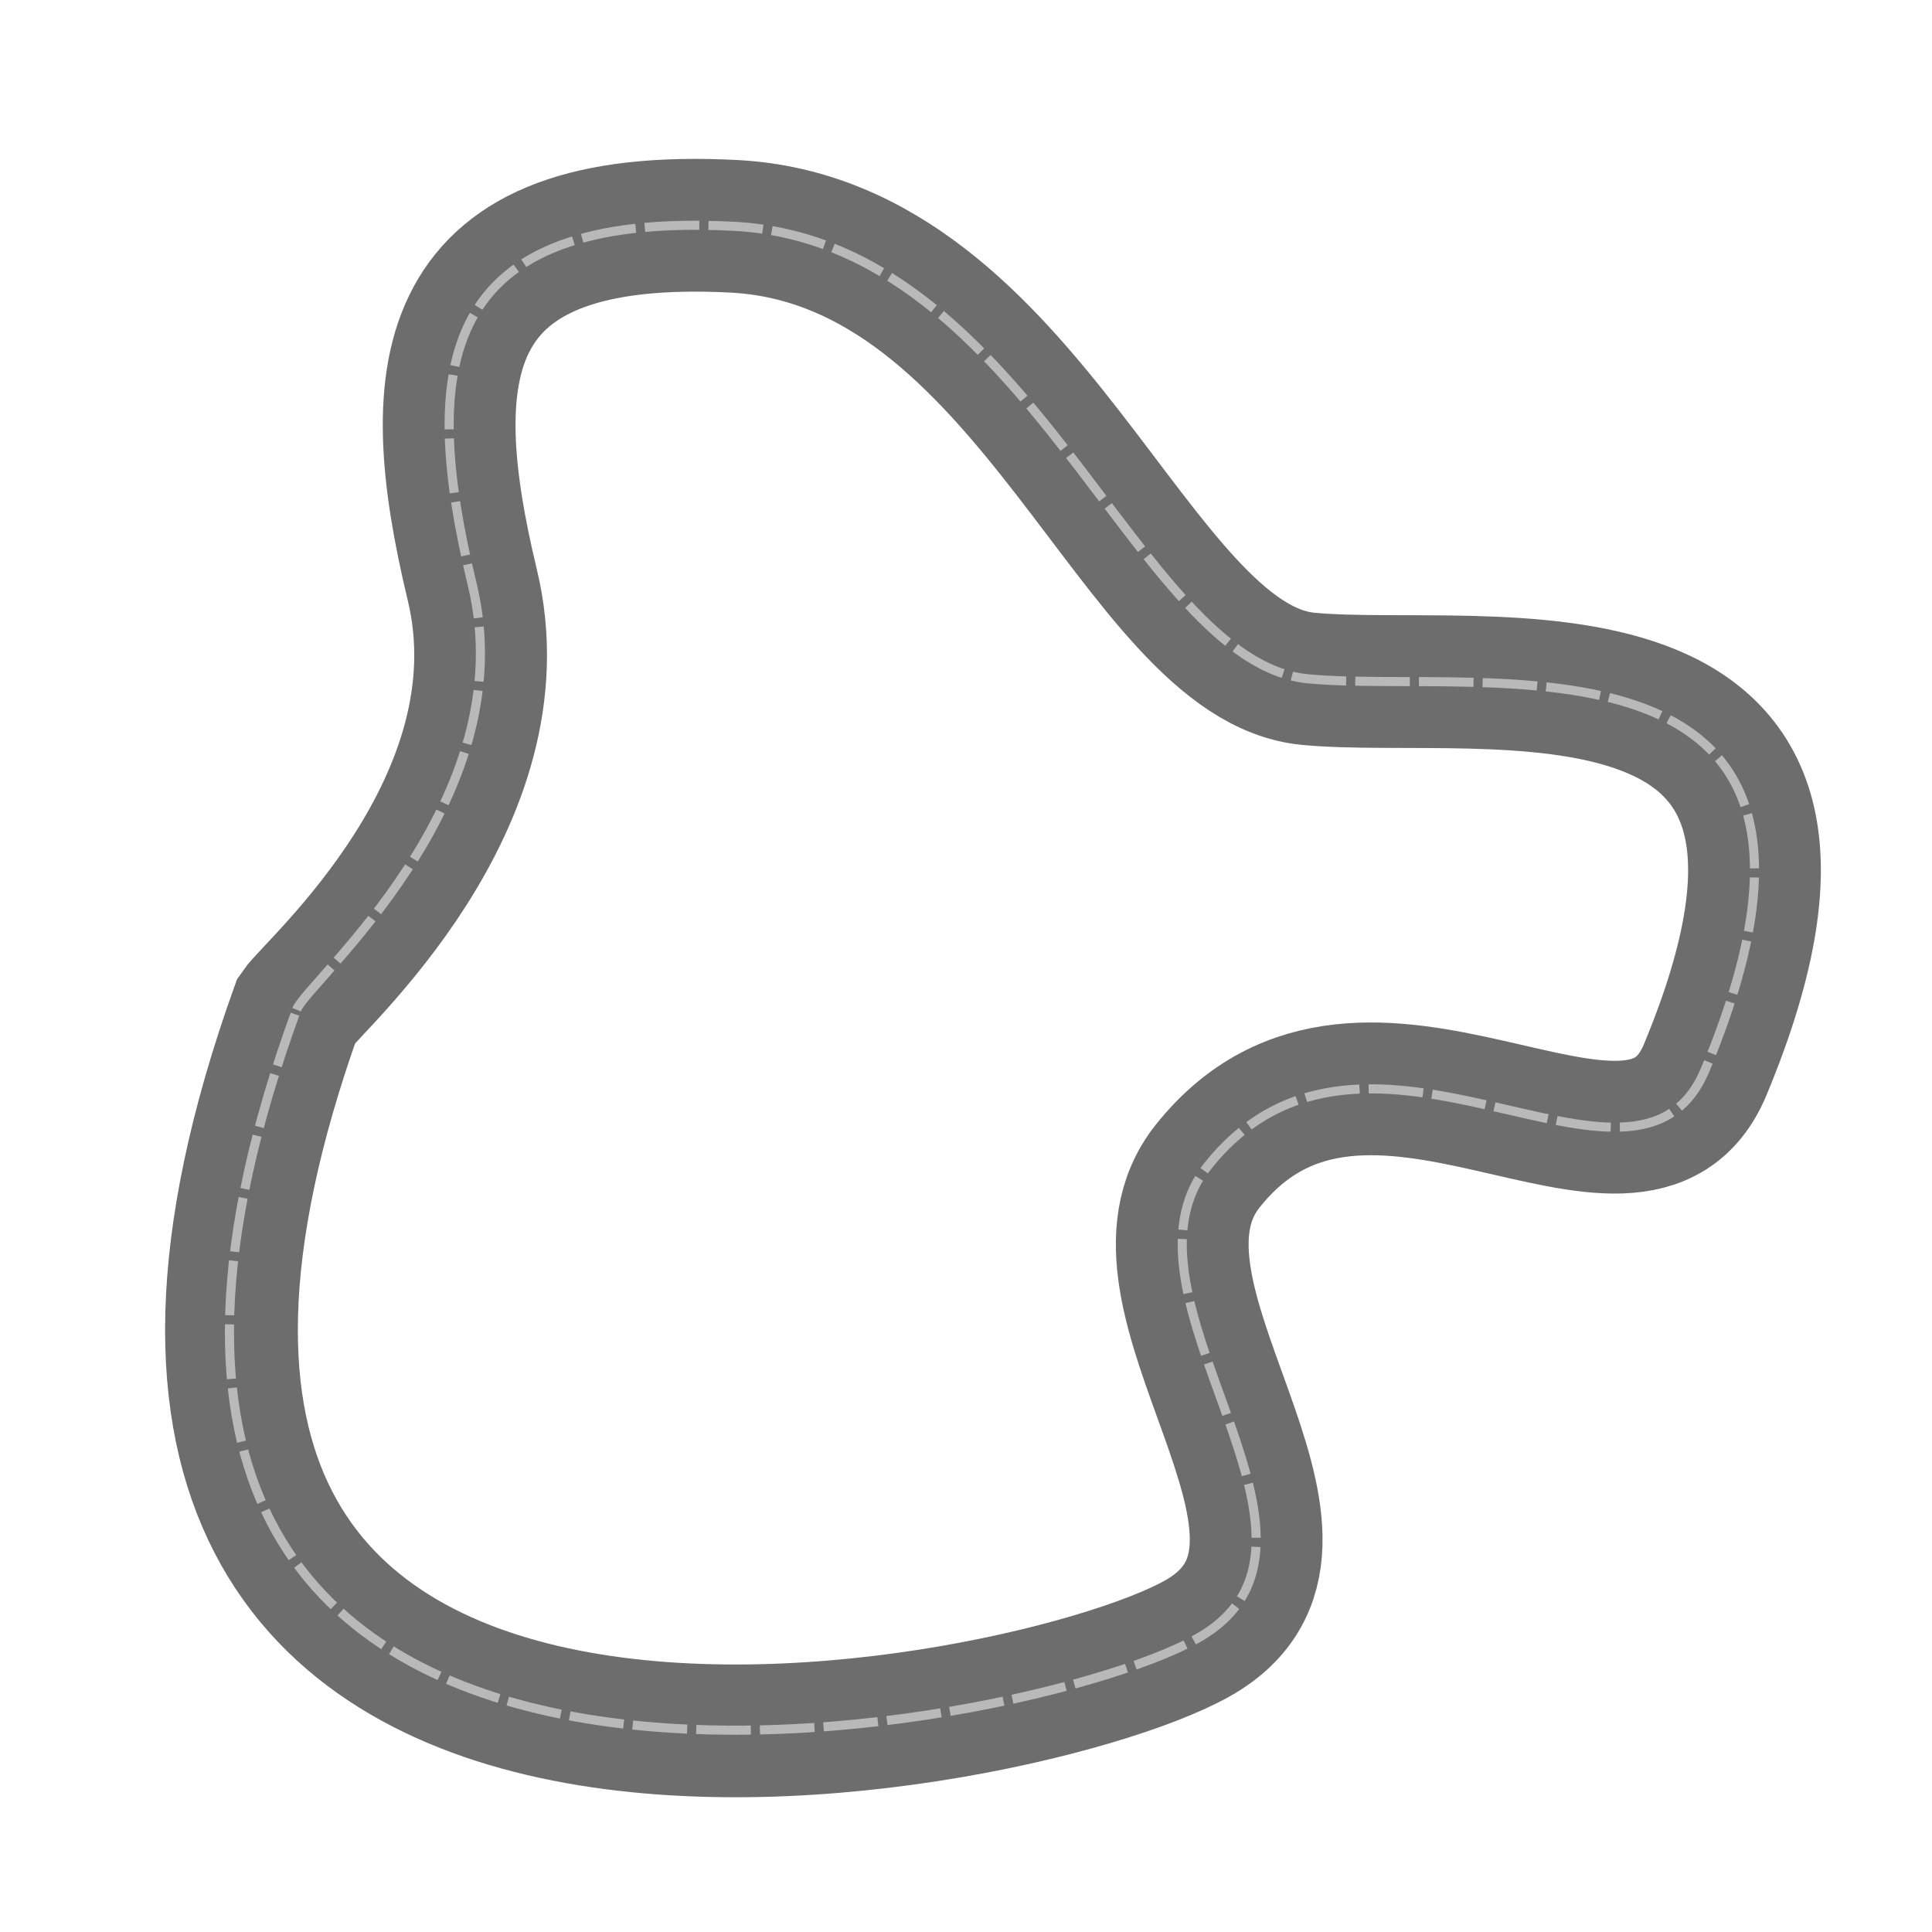
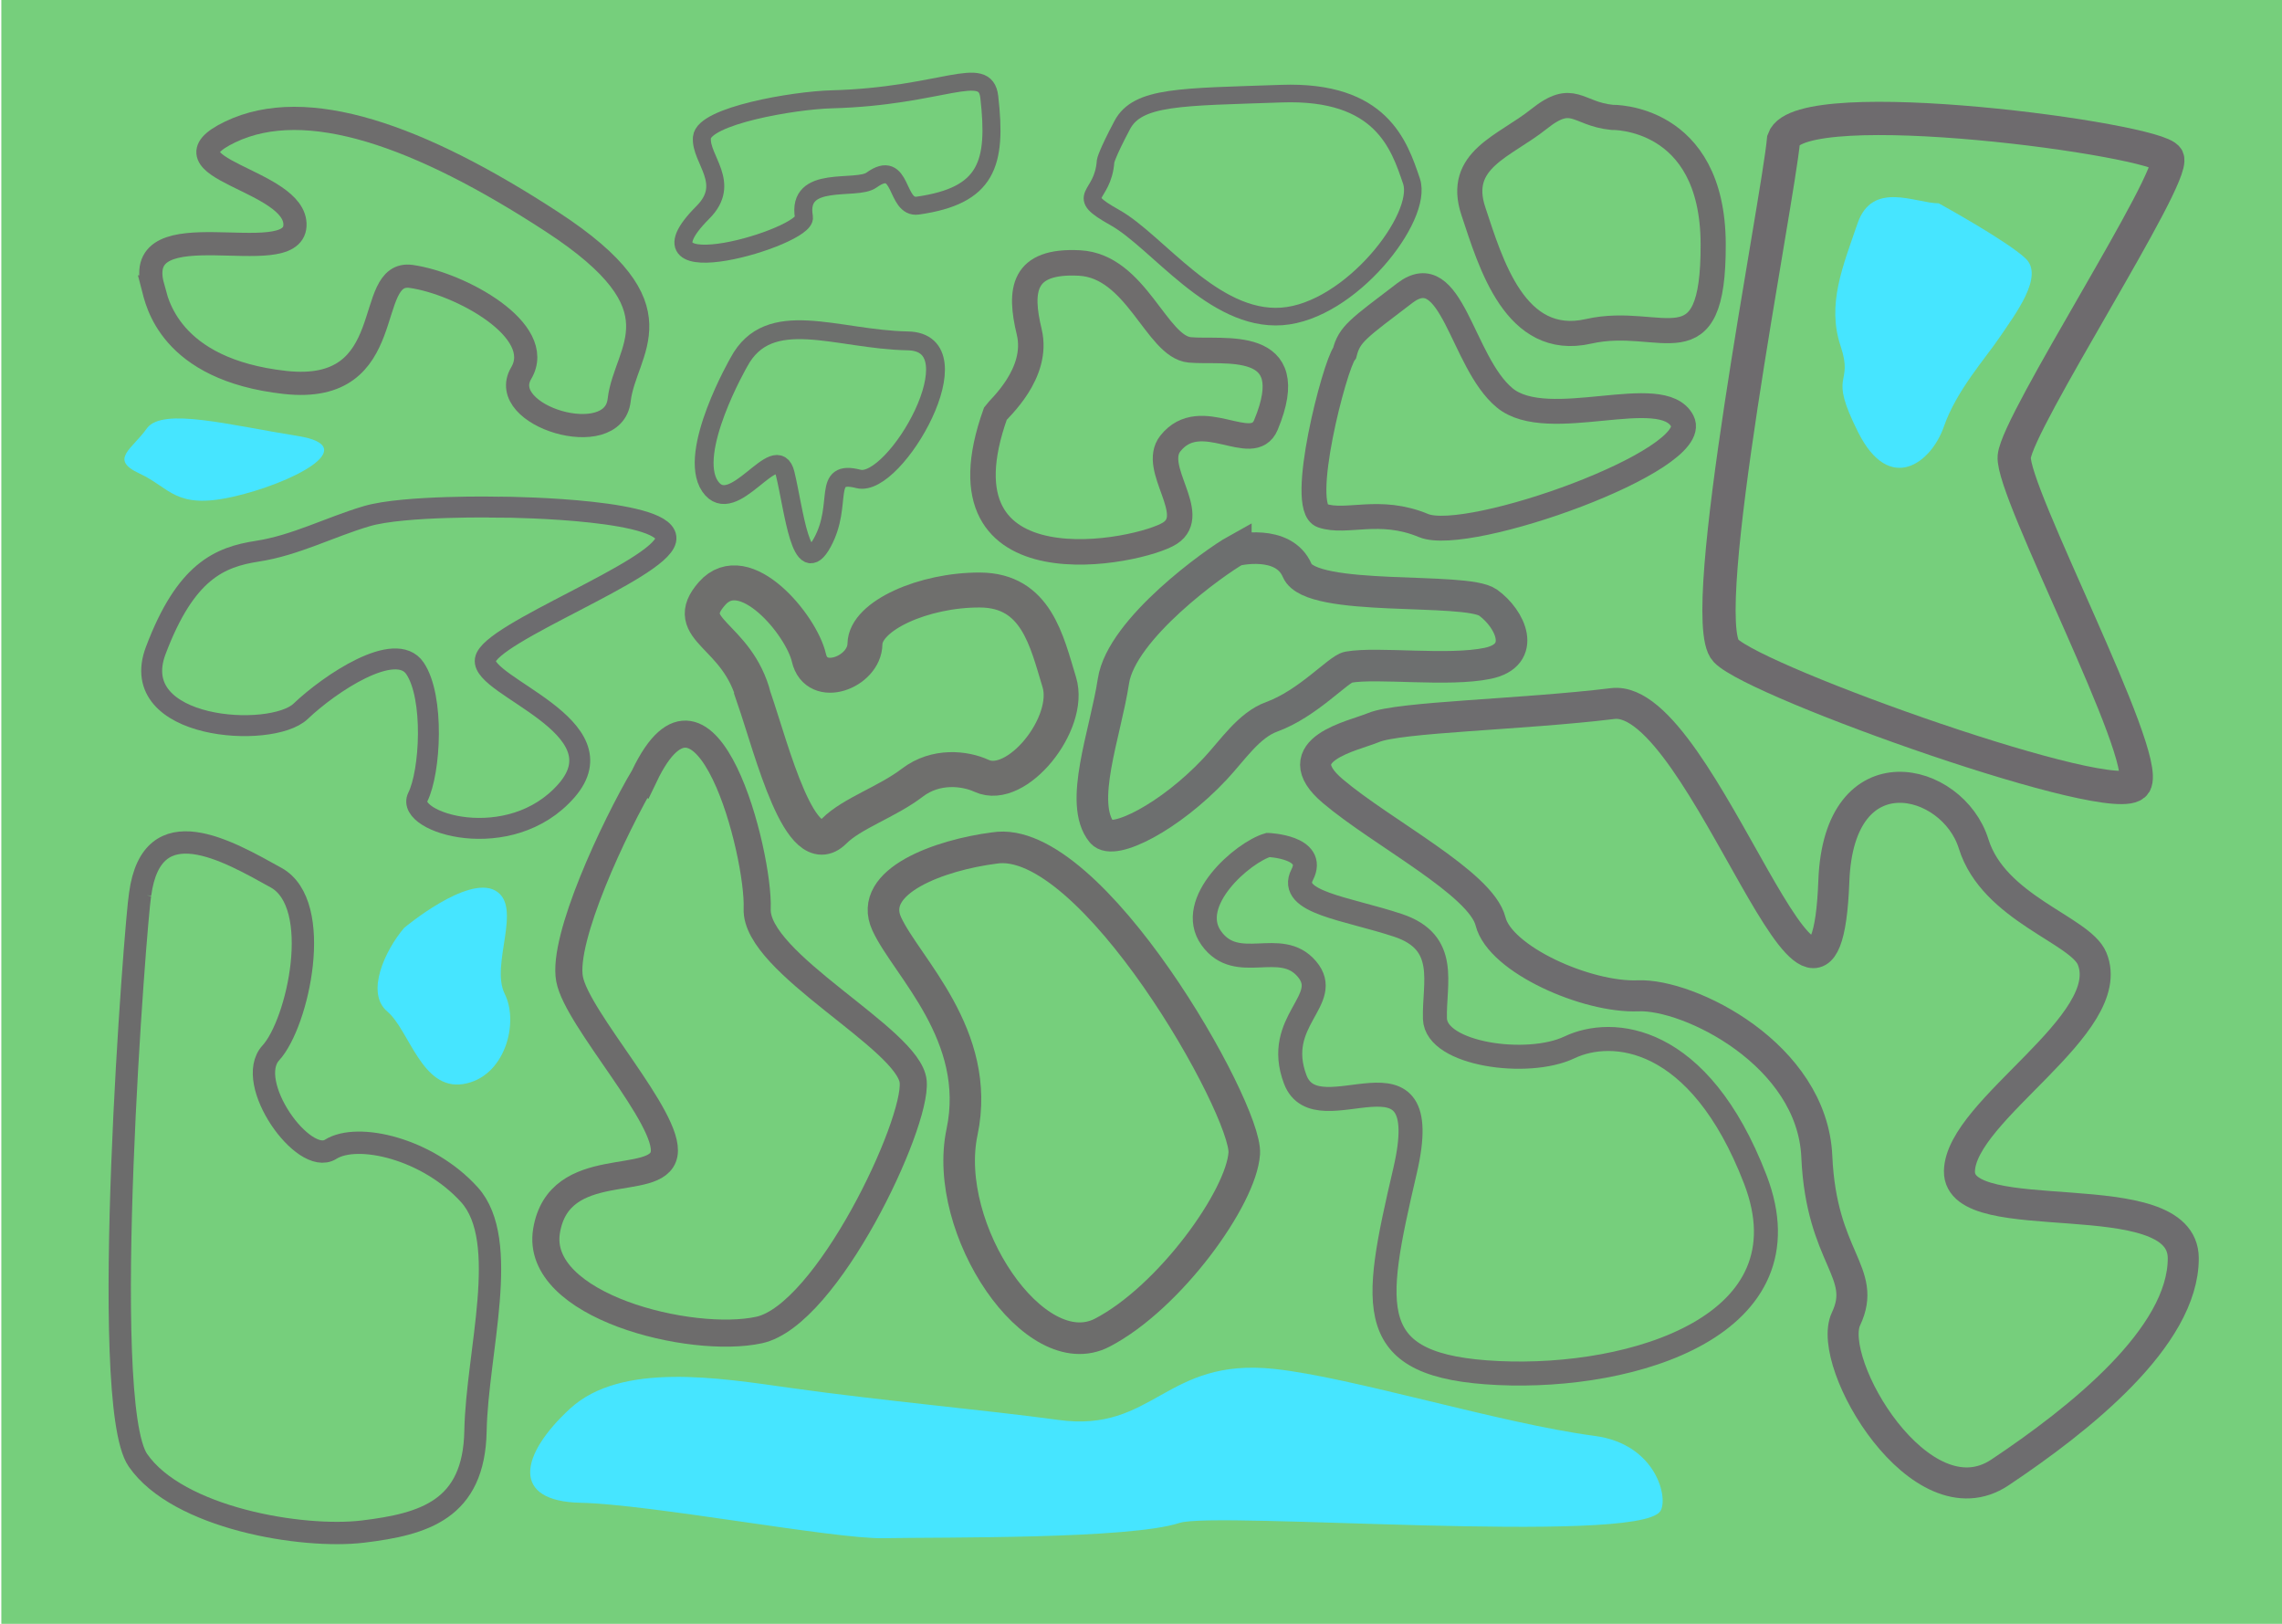
- <svg xmlns="http://www.w3.org/2000/svg" width="500" height="500" viewBox="0 0 132.292 132.292" version="1.1" id="svg8">
+ <svg xmlns="http://www.w3.org/2000/svg" width="3076.084" height="2188.724" viewBox="0 0 813.88 579.1" version="1.1" id="svg8">
  <defs id="defs2" />
-   <g id="layer1">
-     <path style="fill:none;stroke:#6d6d6d;stroke-width:9.09;stroke-linecap:butt;stroke-linejoin:miter;stroke-miterlimit:4;stroke-dasharray:none;stroke-opacity:1" d="M 20.311,69.134 C 21.445,67.469 35.93,54.946 32.34,40.048 28.75,25.15 29.914,14.444 50.247,15.496 70.581,16.547 77.694,45.347 89.577,46.481 101.46,47.615 129.846,41.775 116.767,73.235 112.004,84.691 93.526,66.164 82.676,79.872 75.649,88.75 93.073,105.06 82.533,111.862 71.993,118.663 -2.978,134.251 20.311,69.134 Z" id="path835" />
-     <path style="fill:none;stroke:#b9b9b9;stroke-width:0.623;stroke-linecap:butt;stroke-linejoin:miter;stroke-miterlimit:4;stroke-dasharray:3.738, 0.623;stroke-dashoffset:0;stroke-opacity:1" d="M 20.311,69.134 C 21.003,67.242 35.93,54.946 32.34,40.048 28.75,25.15 29.914,14.444 50.247,15.496 70.581,16.547 77.694,45.347 89.577,46.481 101.46,47.615 129.846,41.775 116.767,73.235 112.004,84.691 93.526,66.164 82.676,79.872 75.649,88.75 93.073,105.06 82.533,111.862 71.993,118.663 -3.441,134.084 20.311,69.134 Z" id="path837" />
+   <g id="layer1" transform="translate(334.7309,78.29376)">
+     <rect style="fill:#76cf7c;fill-opacity:1;stroke:#6d6d6d;stroke-width:0;stroke-linecap:round;stroke-miterlimit:4;stroke-dasharray:none;stroke-dashoffset:0;stroke-opacity:1;paint-order:markers stroke fill" id="rect1636" width="813.404" height="579.1" x="-334.255" y="-78.294" />
+     <path style="fill:none;stroke:#6e6d6d;stroke-width:8.265;stroke-linecap:butt;stroke-linejoin:miter;stroke-miterlimit:4;stroke-dasharray:none;stroke-dashoffset:0;stroke-opacity:1" d="m -280.186,24.023 c 1.335,5.12 5.723,29.488 47.113,34.07 41.39,4.581 27.637,-40.248 45.012,-37.805 17.375,2.443 48.256,19.254 39.21,34.507 -9.046,15.253 32.844,27.949 34.942,9.633 2.098,-18.316 23.492,-32.666 -23.896,-63.579 -47.388,-30.913 -87.686,-45.115 -114.814,-32.094 -27.128,13.021 23.862,16.852 23.087,33.417 -0.775,16.565 -58.673,-6.63 -50.653,21.851 z" id="path1612" />
+     <path style="fill:none;stroke:#6f6d6d;stroke-width:9.09;stroke-linecap:butt;stroke-linejoin:miter;stroke-miterlimit:4;stroke-dasharray:none;stroke-opacity:1" d="M 20.311,69.134 C 21.445,67.469 35.93,54.946 32.34,40.048 28.75,25.15 29.914,14.444 50.247,15.496 70.581,16.547 77.694,45.347 89.577,46.481 101.46,47.615 129.846,41.775 116.767,73.235 112.004,84.691 93.526,66.164 82.676,79.872 75.649,88.75 93.073,105.06 82.533,111.862 71.993,118.663 -2.978,134.251 20.311,69.134 Z" id="path835" />
+     <path style="fill:none;stroke:#6d6e6d;stroke-width:6.423;stroke-linecap:butt;stroke-linejoin:miter;stroke-miterlimit:4;stroke-dasharray:none;stroke-dashoffset:0;stroke-opacity:1" d="m -84.033,-2.569 c 10.422,-10.444 -1.008,-18.894 -0.358,-26.67 0.651,-7.776 32.828,-13.279 46.259,-13.634 39.494,-1.044 54.83,-13.075 56.231,-0.828 2.731,23.861 -0.74,35.203 -25.509,38.734 -8.073,1.151 -5.299,-17.19 -16.486,-9.111 -5.477,3.955 -26.797,-2.252 -24.106,13.245 1.236,7.12 -63.946,26.238 -36.031,-1.736 z" id="path1608" />
+     <path style="fill:none;stroke:#6d6f6d;stroke-width:6.723;stroke-linecap:butt;stroke-linejoin:miter;stroke-miterlimit:4;stroke-dasharray:none;stroke-opacity:1" d="m -71.22,50.884 c 0,0 -18.48,32.117 -10.275,44.217 8.205,12.1 23.673,-17.351 26.808,-4.427 3.135,12.924 5.635,38.426 13.225,24.535 7.59,-13.891 -0.28,-26.093 12.884,-22.711 13.164,3.382 42.951,-48.78 17.589,-49.229 -25.362,-0.449 -49.507,-12.472 -60.231,7.615 z" id="path1614" />
+     <path style="fill:none;stroke:#6d6c6f;stroke-width:7.465;stroke-linecap:butt;stroke-linejoin:miter;stroke-miterlimit:4;stroke-dasharray:none;stroke-opacity:1" d="m -156.573,102.555 c 5.943,0 61.687,0.923 59.289,11.757 -2.398,10.834 -62.842,33.075 -64.363,42.697 -1.521,9.622 49.093,23.682 28.933,46.696 -20.16,23.014 -57.546,11.367 -53.023,2.295 4.522,-9.071 5.94,-35.68 -0.993,-45.949 -6.933,-10.269 -30.341,5.378 -40.793,15.337 -10.452,9.959 -62.34,6.643 -51.671,-21.664 10.67,-28.307 22.74,-33.364 36.295,-35.451 13.555,-2.087 25.778,-8.593 38.99,-12.495 13.212,-3.902 47.336,-3.224 47.336,-3.224 z" id="path1616" />
+     <path style="fill:none;stroke:#6d6c6c;stroke-width:9.665;stroke-linecap:butt;stroke-linejoin:miter;stroke-miterlimit:4;stroke-dasharray:none;stroke-opacity:1" d="m -104.886,198.376 c -11.037,18.729 -29.36,58.082 -26.712,72.448 2.647,14.366 36.044,49.889 33.713,62.447 -2.332,12.558 -37.449,0.531 -41.916,27.369 -4.467,26.838 51.594,40.666 75.841,35.373 24.246,-5.293 56.314,-73.292 54.917,-88.558 -1.397,-15.266 -56.408,-42.177 -55.637,-61.645 0.771,-19.468 -18.131,-93.519 -40.205,-47.433 z" id="path1618" />
+     <path style="fill:none;stroke:#6f6f6d;stroke-width:12.465;stroke-linecap:butt;stroke-linejoin:miter;stroke-miterlimit:4;stroke-dasharray:none;stroke-opacity:1" d="m -65.825,170.559 c 6.41,18.627 16.513,59.605 28.586,47.533 6.393,-6.393 18.817,-10.337 27.889,-17.265 8.39,-6.407 18.778,-5.168 24.692,-2.44 12.573,5.798 32.228,-18.68 27.732,-33.379 -4.495,-14.698 -8.205,-32.776 -28.253,-32.886 -20.048,-0.109 -40.931,9.189 -41.067,19.248 -0.136,10.059 -17.322,16.595 -19.985,4.917 -2.664,-11.678 -22.959,-36.118 -34.57,-22.904 -11.611,13.214 9.08,14.074 14.977,37.175 z" id="path1620" />
+     <path style="fill:none;stroke:#6d6d6c;stroke-width:11.265;stroke-linecap:butt;stroke-linejoin:miter;stroke-miterlimit:4;stroke-dasharray:none;stroke-opacity:1" d="m 19.841,224.135 c -19.155,2.457 -45.357,11.747 -38.307,27.054 7.05,15.307 34.128,39.677 26.841,74.248 -7.287,34.571 25.937,84.058 50.027,71.519 24.09,-12.539 49.656,-48.238 50.636,-63.974 C 110.017,317.244 54.428,218.438 19.841,224.135 Z" id="path1622" />
+     <path style="fill:none;stroke:#6d6f6f;stroke-width:11.265;stroke-linecap:butt;stroke-linejoin:miter;stroke-miterlimit:4;stroke-dasharray:none;stroke-opacity:1" d="m 106.033,117.938 c -7.186,3.994 -40.8,27.919 -43.655,46.654 -2.856,18.734 -12.596,43.635 -4.123,53.935 4.027,4.896 24.375,-5.552 40.337,-22.563 6.337,-6.753 12.034,-15.641 20.233,-18.625 12.937,-4.709 23.81,-17.069 27.333,-17.698 10.377,-1.855 35.695,1.573 49.752,-1.385 14.056,-2.957 8.095,-15.877 0.083,-21.639 -8.012,-5.763 -63.156,0.029 -68.059,-11.429 -4.903,-11.458 -21.901,-7.249 -21.901,-7.249 z" id="path1624" />
+     <path style="fill:none;stroke:#6f6f6e;stroke-width:8.565;stroke-linecap:butt;stroke-linejoin:miter;stroke-miterlimit:4;stroke-dasharray:none;stroke-opacity:1" d="m 117.541,223.038 c -9.057,2.641 -29.491,20.427 -20.239,33.273 9.252,12.846 24.658,-0.134 34.07,10.96 9.412,11.094 -12.07,18.423 -4.155,39.389 7.915,20.966 50.718,-17.096 39.166,32.564 -11.552,49.659 -15.124,69.882 33.226,72.144 48.35,2.262 111.737,-17.009 91.676,-69.085 -20.061,-52.076 -51.228,-54.221 -66.249,-47.067 -15.021,7.154 -47.614,2.472 -47.992,-10.208 -0.378,-12.68 5.107,-27.247 -13.222,-33.317 -18.329,-6.07 -39.243,-8.151 -34.112,-18.063 5.131,-9.913 -12.168,-10.59 -12.168,-10.59 z" id="path1626" />
+     <path style="fill:none;stroke:#6e6d6f;stroke-width:11.065;stroke-linecap:butt;stroke-linejoin:miter;stroke-miterlimit:4;stroke-dasharray:none;stroke-opacity:1" d="m 155.145,181.176 c -7.04,2.974 -32.097,7.774 -14.537,22.658 17.56,14.884 52.865,32.86 56.267,46.462 3.402,13.602 34.413,27.298 52.611,26.542 18.198,-0.756 62.143,20.906 63.754,57.323 1.611,36.418 18.285,41.208 10.413,57.902 -7.385,15.661 26.63,73.624 54.89,54.762 28.26,-18.862 65.459,-48.305 65.393,-76.424 -0.066,-28.119 -80.251,-9.143 -79.829,-31.032 0.423,-21.889 57.037,-52.431 47.297,-75.829 -4.264,-10.243 -35.088,-17.881 -42.243,-40.908 -7.448,-23.972 -48.061,-34.154 -49.845,13.245 -3.173,84.308 -46.55,-67.211 -78.868,-63.264 -32.318,3.947 -76.285,4.753 -85.303,8.563 z" id="path1628" />
+     <path style="fill:none;stroke:#6d6d6e;stroke-width:6.277;stroke-linecap:butt;stroke-linejoin:miter;stroke-miterlimit:4;stroke-dasharray:none;stroke-opacity:1" d="M 59.583,-20.839 C 58.629,-7.117 47.716,-9.219 62.918,-0.69 78.119,7.839 97.997,36.316 122.437,34.55 c 24.44,-1.766 50.611,-35.356 46.238,-48.255 -4.373,-12.899 -10.758,-32.453 -46.393,-31.193 -35.635,1.26 -51.227,0.765 -56.762,11.195 -5.535,10.429 -5.937,12.864 -5.937,12.864 z" id="path1630" />
+     <path style="fill:none;stroke:#6e6e6d;stroke-width:8.965;stroke-linecap:butt;stroke-linejoin:miter;stroke-miterlimit:4;stroke-dasharray:none;stroke-opacity:1" d="m 240.157,-36.44 c -12.54,-1.29 -13.808,-9.174 -26.07,0.627 -12.261,9.801 -29.477,14.435 -23.329,32.857 6.147,18.423 14.822,48.772 41.067,42.828 26.244,-5.944 44.636,14.925 44.457,-31.182 -0.179,-46.107 -36.125,-45.13 -36.125,-45.13 z" id="path1632" />
+     <path style="fill:none;stroke:#6e6d6e;stroke-width:8.865;stroke-linecap:butt;stroke-linejoin:miter;stroke-miterlimit:4;stroke-dasharray:none;stroke-opacity:1" d="m 144.827,47.57 c -3.513,4.4 -16.739,55.031 -8.005,58.02 8.734,2.989 20.315,-3.039 36.175,3.546 15.86,6.585 99.388,-23.271 92.289,-37.228 -7.099,-13.956 -47.913,4.492 -63.375,-8.317 -15.462,-12.809 -18.732,-50.236 -35.623,-37.366 -16.891,12.87 -19.707,14.616 -21.461,21.345 z" id="path1634" />
+     <path style="fill:none;stroke:#6e6b6e;stroke-width:11.865;stroke-linecap:butt;stroke-linejoin:miter;stroke-miterlimit:4;stroke-dasharray:none;stroke-opacity:1" d="m 301.384,-28.548 c -2.029,22.286 -31.62,170.836 -20.571,182.307 11.049,11.471 140.13,57.329 145.895,47.385 5.765,-9.944 -44.116,-104.098 -43.054,-116.573 1.062,-12.475 57.781,-99.693 54.643,-106.419 -3.138,-6.726 -130.965,-24.089 -136.913,-6.7 z" id="path1678" />
+     <path style="fill:none;stroke:#6c6c6c;stroke-width:7.965;stroke-linecap:butt;stroke-linejoin:miter;stroke-miterlimit:4;stroke-dasharray:none;stroke-opacity:1" d="m -284.748,240.573 c -1.523,8.349 -15.067,181.192 -0.807,201.871 14.26,20.678 58.62,28.092 80.336,25.452 21.716,-2.64 39.536,-7.766 40.071,-35.859 0.535,-28.094 12.675,-67.843 -2.174,-84.272 -14.849,-16.429 -39.864,-22.253 -49.502,-16.182 -9.639,6.071 -30.998,-23.84 -21.308,-34.396 9.69,-10.557 19.071,-52.95 1.878,-62.483 -17.193,-9.534 -44.239,-25.329 -48.493,5.87 z" id="path1680" />
+     <path style="fill:#46e5ff;fill-opacity:1;stroke:none;stroke-width:0.265px;stroke-linecap:butt;stroke-linejoin:miter;stroke-opacity:1" d="m -131.352,424.001 c -18.161,16.663 -21.16,33.112 3.662,33.629 24.821,0.517 90.35,12.946 107.873,12.63 21.971,-0.396 87.96,0.402 105.787,-5.449 12.811,-4.205 162.51,7.911 171.365,-4.063 3.172,-4.289 -1.123,-24.046 -23.348,-26.971 -33.622,-4.425 -86.411,-20.91 -114.236,-23.88 -39.025,-4.166 -42.891,22.863 -77.012,18.19 -26.266,-3.597 -62.431,-6.76 -95.463,-11.403 -25.642,-3.604 -60.466,-9.346 -78.627,7.318 z" id="path1682" />
+     <path style="fill:#46e5ff;fill-opacity:1;stroke:none;stroke-width:0.265px;stroke-linecap:butt;stroke-linejoin:miter;stroke-opacity:1" d="m -282.276,74.367 c -5.345,7.648 -13.667,11.133 -2.673,16.227 10.994,5.094 12.701,12.873 33.173,8.301 20.472,-4.572 47.169,-17.927 23.16,-21.722 -24.009,-3.796 -47.956,-10.261 -53.66,-2.806 z" id="path1684" />
+     <path style="fill:#46e5ff;fill-opacity:1;stroke:none;stroke-width:0.265px;stroke-linecap:butt;stroke-linejoin:miter;stroke-opacity:1" d="m 356.723,-5.786 c -8.214,0 -23.664,-8.25 -28.96,7.172 -5.296,15.422 -10.967,28.926 -6.057,43.666 4.91,14.739 -4.848,8.725 6.32,30.897 11.168,22.172 25.992,10.923 30.523,-2.083 4.531,-13.007 14.871,-24.376 20.12,-32.196 5.249,-7.82 15.752,-21.433 9.044,-27.779 C 381.006,7.544 356.723,-5.786 356.723,-5.786 Z" id="path1686" />
+     <path style="fill:#46e5ff;fill-opacity:1;stroke:none;stroke-width:0.265px;stroke-linecap:butt;stroke-linejoin:miter;stroke-opacity:1" d="m -190.569,252.589 c -6.794,7.928 -13.917,23.193 -6.038,29.841 7.879,6.648 12.287,28.224 27.08,25.874 14.794,-2.351 20.035,-21.687 14.803,-32.177 -5.232,-10.49 6.611,-31.21 -3.361,-36.815 -9.972,-5.605 -32.484,13.278 -32.484,13.278 z" id="path1688" />
  </g>
</svg>
